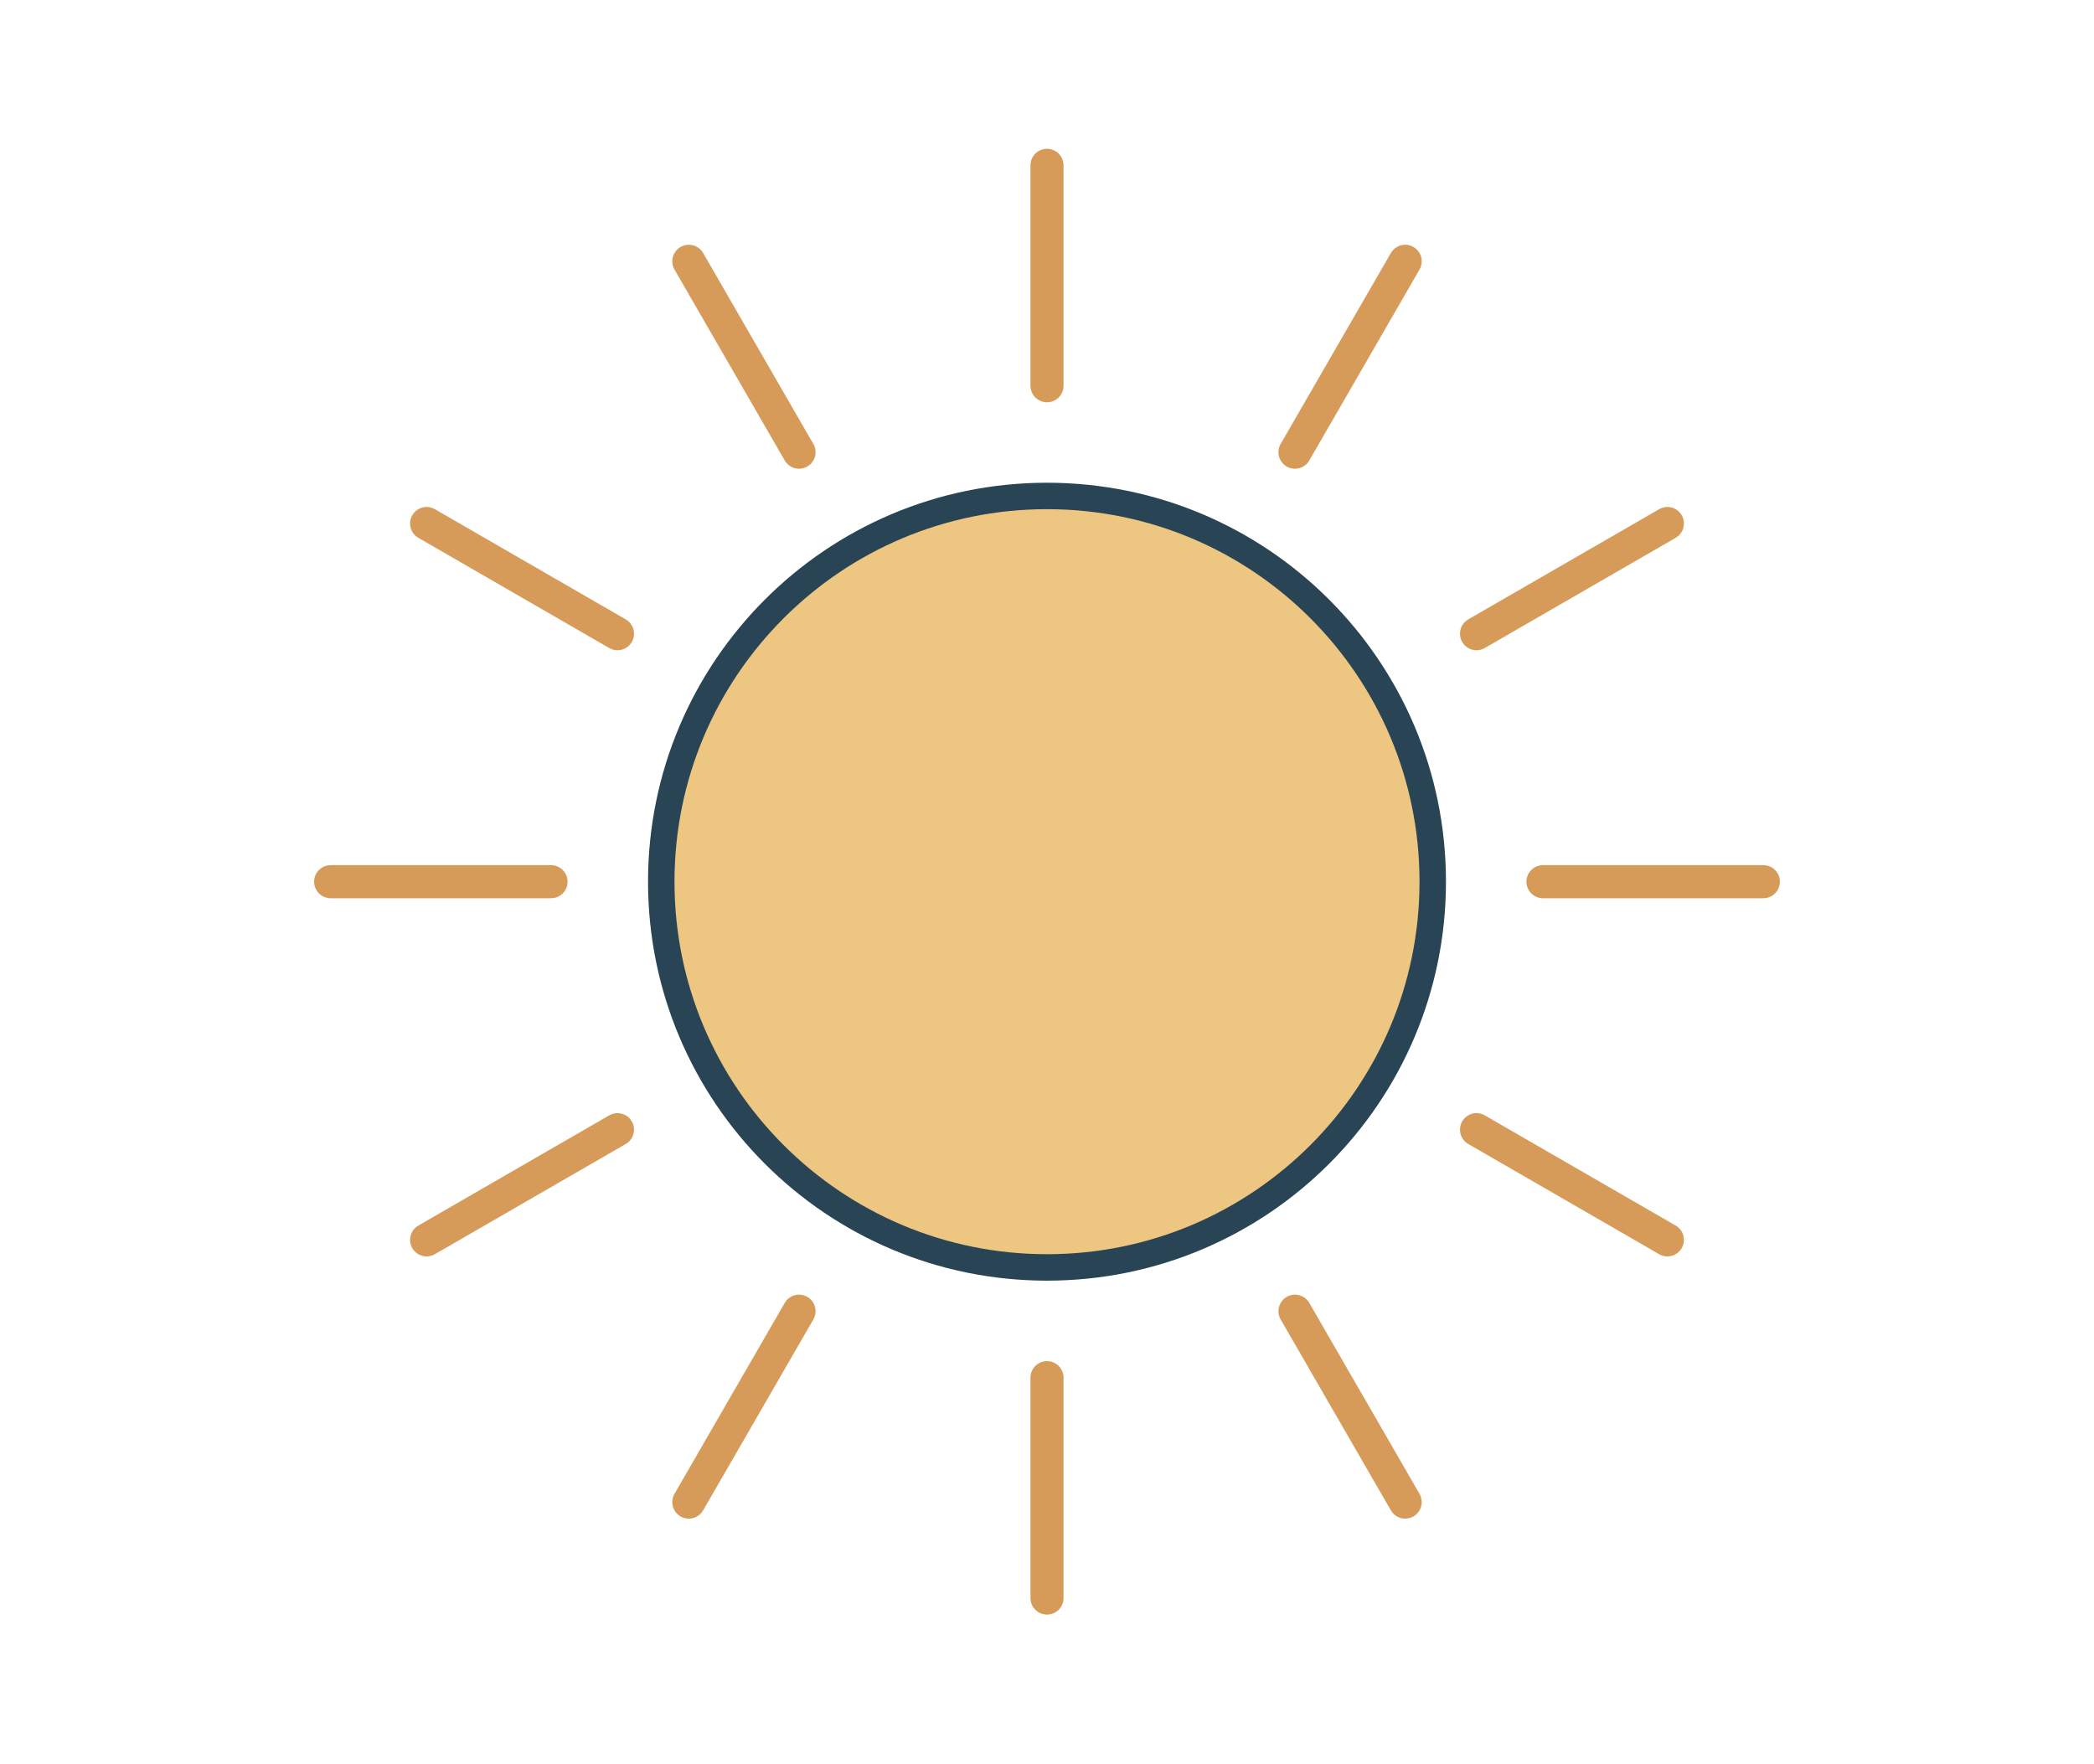
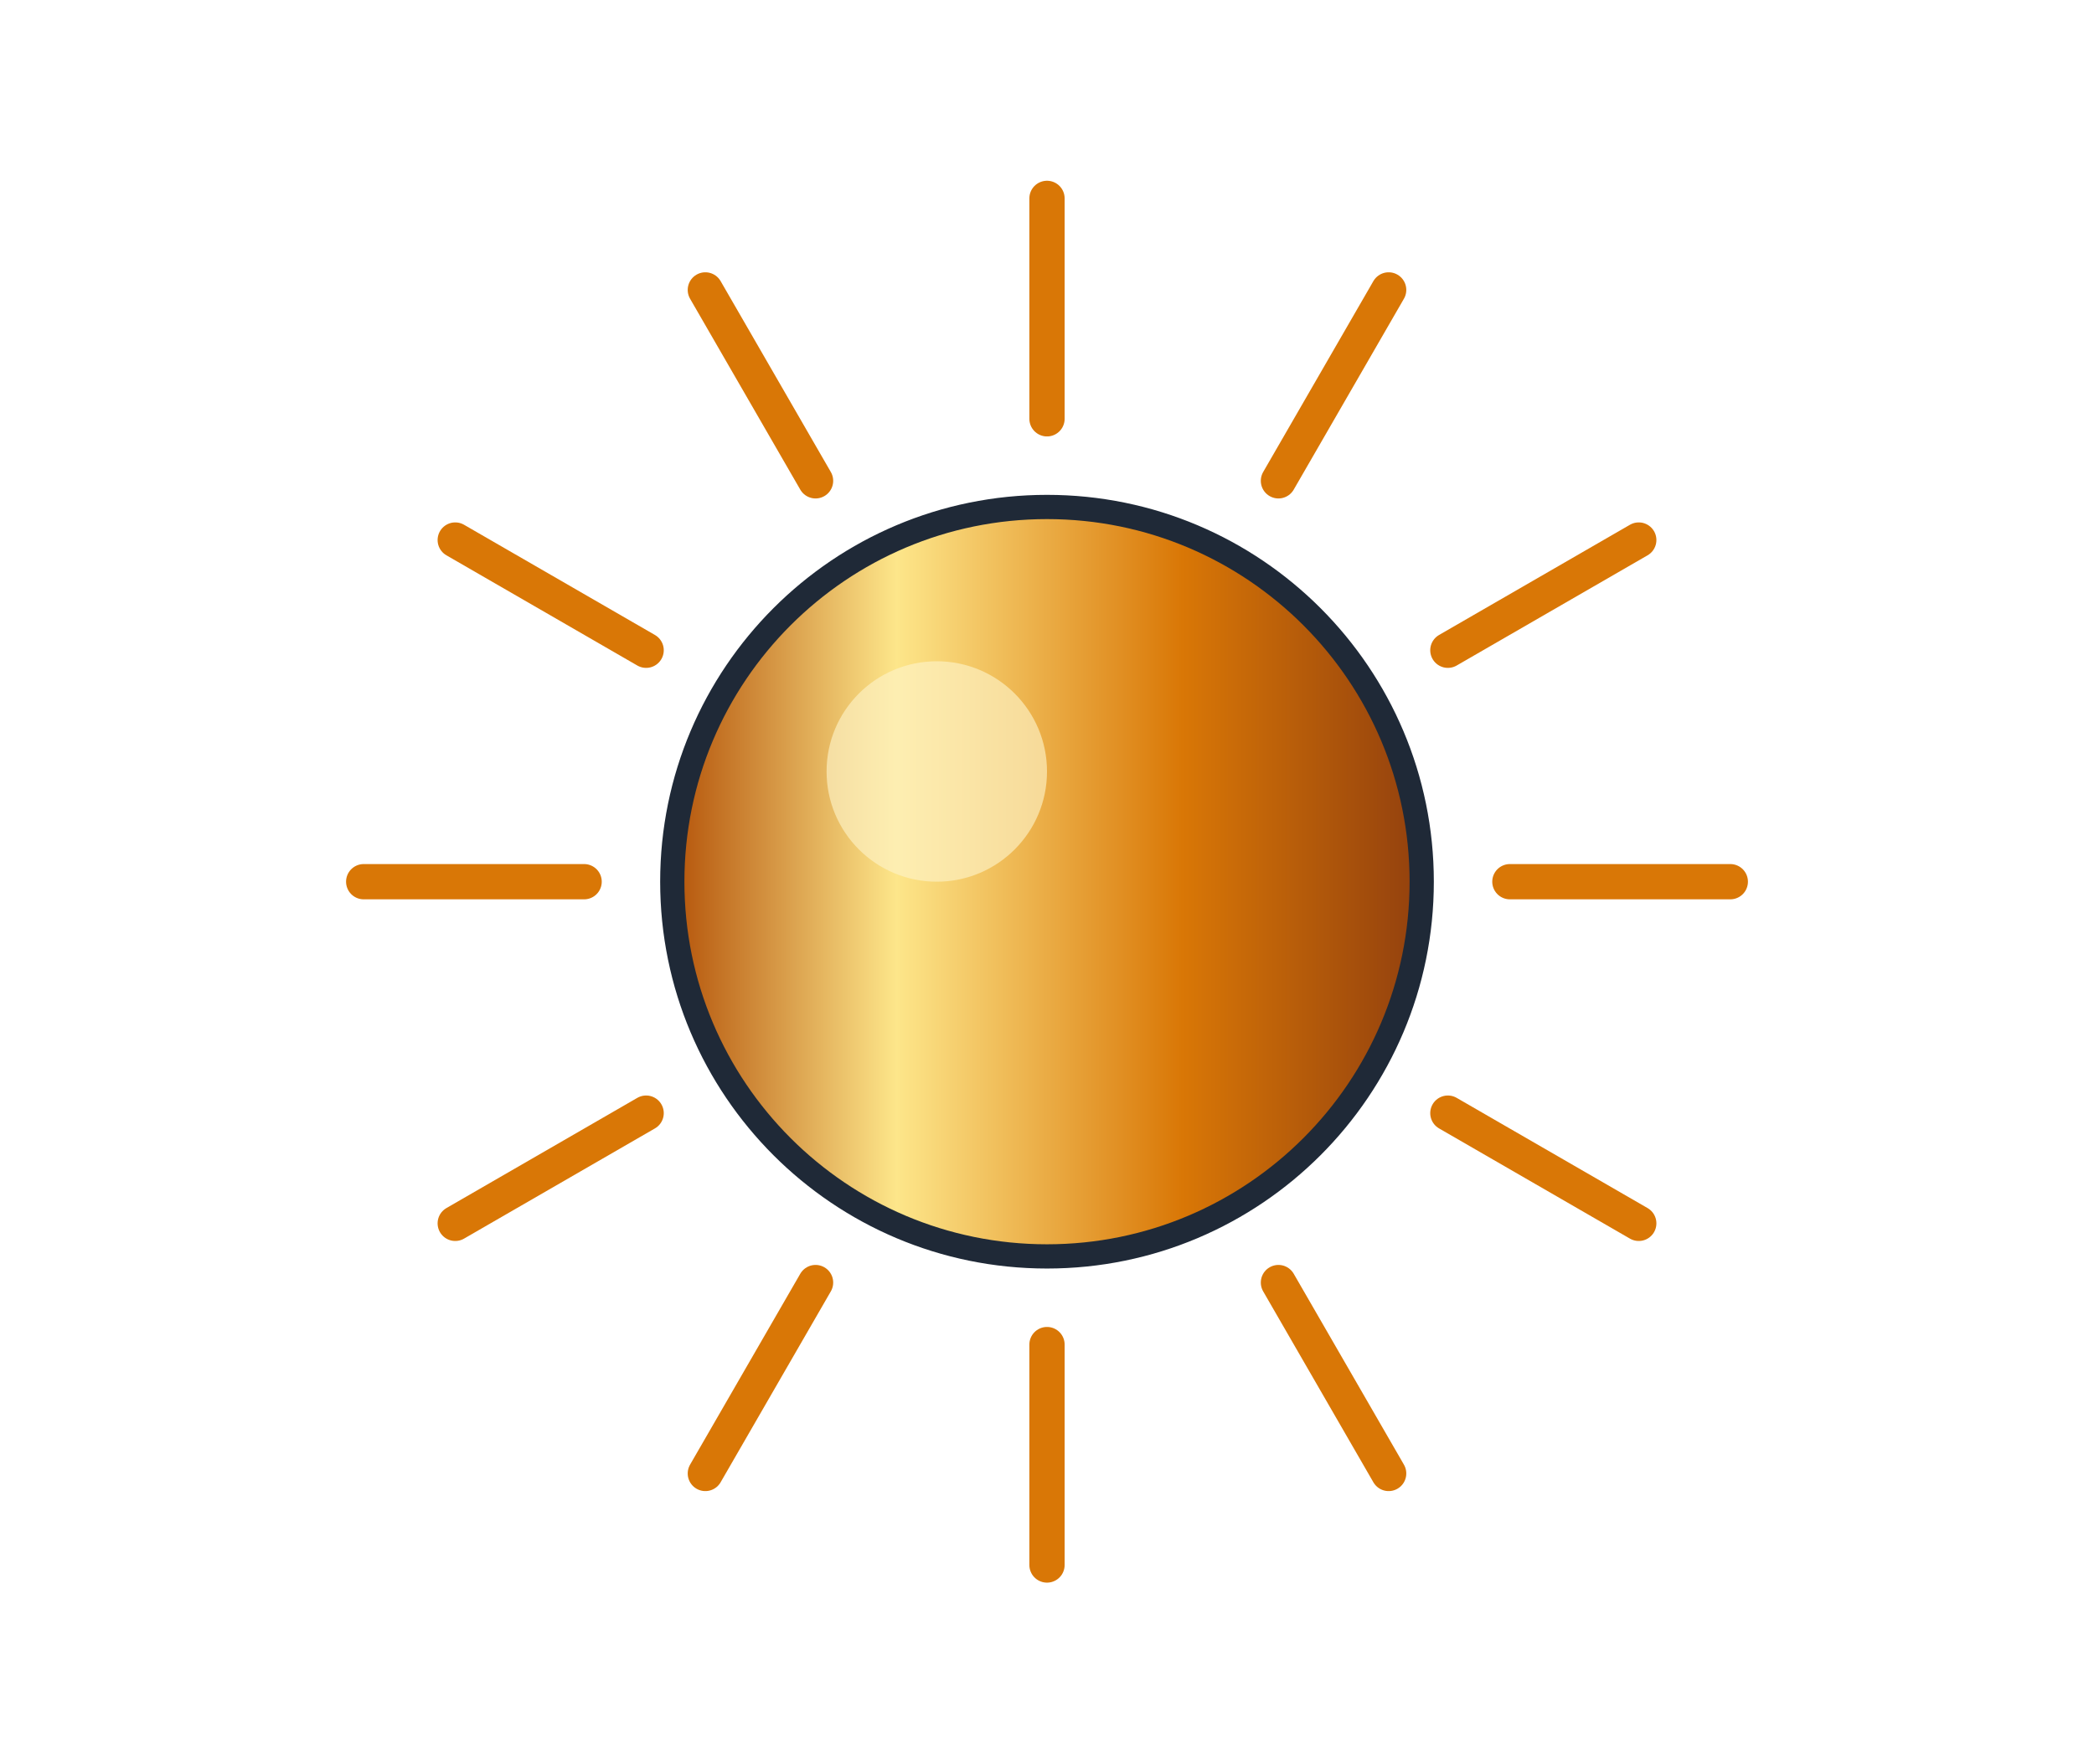
<svg xmlns="http://www.w3.org/2000/svg" width="190" height="160" viewBox="0 0 190 160">
-   <g stroke="#294454" stroke-width="2.4" stroke-linejoin="round" stroke-linecap="round">
-     <ellipse cx="95" cy="80" rx="35" ry="35" fill="#edc781" />
-     <line x1="140" y1="80" x2="160" y2="80" stroke="#d79b59" stroke-width="3" />
-     <line x1="133.971" y1="102.5" x2="151.292" y2="112.5" stroke="#d79b59" stroke-width="3" />
-     <line x1="117.5" y1="118.971" x2="127.5" y2="136.292" stroke="#d79b59" stroke-width="3" />
-     <line x1="95" y1="125" x2="95" y2="145" stroke="#d79b59" stroke-width="3" />
-     <line x1="72.5" y1="118.971" x2="62.5" y2="136.292" stroke="#d79b59" stroke-width="3" />
-     <line x1="56.029" y1="102.5" x2="38.708" y2="112.5" stroke="#d79b59" stroke-width="3" />
-     <line x1="50" y1="80" x2="30" y2="80" stroke="#d79b59" stroke-width="3" />
-     <line x1="56.029" y1="57.5" x2="38.708" y2="47.5" stroke="#d79b59" stroke-width="3" />
-     <line x1="72.5" y1="41.029" x2="62.5" y2="23.708" stroke="#d79b59" stroke-width="3" />
-     <line x1="95" y1="35" x2="95" y2="15" stroke="#d79b59" stroke-width="3" />
-     <line x1="117.5" y1="41.029" x2="127.5" y2="23.708" stroke="#d79b59" stroke-width="3" />
-     <line x1="133.971" y1="57.5" x2="151.292" y2="47.5" stroke="#d79b59" stroke-width="3" />
+   <defs>
+     <linearGradient id="sun-glass" x1="0" y1="0" x2="1" y2="0">
+       <stop offset="0%" stop-color="#E2F1F7" stop-opacity="0.74" />
+       <stop offset="22%" stop-color="#FFFFFF" stop-opacity="0.88" />
+       <stop offset="55%" stop-color="#F7FBFD" stop-opacity="0.56" />
+       <stop offset="88%" stop-color="#CFE4EE" stop-opacity="0.70" />
+       <stop offset="100%" stop-color="#DCECF4" stop-opacity="0.80" />
+     </linearGradient>
+     <linearGradient id="sun-glass-v" x1="0" y1="0" x2="0" y2="1">
+       <stop offset="0%" stop-color="#F7FBFD" stop-opacity="0.82" />
+       <stop offset="55%" stop-color="#E2F1F7" stop-opacity="0.64" />
+       <stop offset="100%" stop-color="#CFE4EE" stop-opacity="0.78" />
+     </linearGradient>
+     <linearGradient id="sun-coolant" x1="0" y1="0" x2="1" y2="0">
+       <stop offset="0%" stop-color="#CCFBF1" stop-opacity="0.40" />
+       <stop offset="50%" stop-color="#E0F2FE" stop-opacity="0.28" />
+       <stop offset="100%" stop-color="#BAE6FD" stop-opacity="0.46" />
+     </linearGradient>
+     <linearGradient id="sun-frost" x1="0" y1="0" x2="1" y2="0">
+       <stop offset="0%" stop-color="#CBD5E1" stop-opacity="0.74" />
+       <stop offset="32%" stop-color="#F1F5F9" stop-opacity="0.84" />
+       <stop offset="72%" stop-color="#CBD5E1" stop-opacity="0.74" />
+       <stop offset="100%" stop-color="#94A3B8" stop-opacity="0.80" />
+     </linearGradient>
+     <linearGradient id="sun-metal" x1="0" y1="0" x2="1" y2="0">
+       <stop offset="0%" stop-color="#94A3B8" />
+       <stop offset="28%" stop-color="#F8FAFC" />
+       <stop offset="68%" stop-color="#E2E8F0" />
+       <stop offset="100%" stop-color="#94A3B8" />
+     </linearGradient>
+     <linearGradient id="sun-metal-v" x1="0" y1="0" x2="0" y2="1">
+       <stop offset="0%" stop-color="#E2E8F0" />
+       <stop offset="45%" stop-color="#F8FAFC" />
+       <stop offset="100%" stop-color="#94A3B8" />
+     </linearGradient>
+     <linearGradient id="sun-chassis" x1="0" y1="0" x2="0" y2="1">
+       <stop offset="0%" stop-color="#FFFFFF" />
+       <stop offset="55%" stop-color="#F1F5F9" />
+       <stop offset="100%" stop-color="#E2E8F0" />
+     </linearGradient>
+     <linearGradient id="sun-porcelain" x1="0" y1="0" x2="1" y2="0">
+       <stop offset="0%" stop-color="#ECEBE4" />
+       <stop offset="28%" stop-color="#FFFFFF" />
+       <stop offset="68%" stop-color="#F4F3EE" />
+       <stop offset="100%" stop-color="#DFDDD4" />
+     </linearGradient>
+     <linearGradient id="sun-rubber" x1="0" y1="0" x2="1" y2="0">
+       <stop offset="0%" stop-color="#475569" />
+       <stop offset="28%" stop-color="#64748B" />
+       <stop offset="72%" stop-color="#334155" />
+       <stop offset="100%" stop-color="#1E293B" />
+     </linearGradient>
+     <linearGradient id="sun-cork" x1="0" y1="0" x2="1" y2="0">
+       <stop offset="0%" stop-color="#C98A4B" />
+       <stop offset="30%" stop-color="#E7B98A" />
+       <stop offset="72%" stop-color="#B9783A" />
+       <stop offset="100%" stop-color="#9A5E26" />
+     </linearGradient>
+     <linearGradient id="sun-accent" x1="0" y1="0" x2="0" y2="1">
+       <stop offset="0%" stop-color="#14B8A6" />
+       <stop offset="100%" stop-color="#0F766E" />
+     </linearGradient>
+     <linearGradient id="sun-amber" x1="0" y1="0" x2="1" y2="0">
+       <stop offset="0%" stop-color="#78350F" stop-opacity="0.90" />
+       <stop offset="24%" stop-color="#D97706" stop-opacity="0.80" />
+       <stop offset="58%" stop-color="#B45309" stop-opacity="0.86" />
+       <stop offset="100%" stop-color="#78350F" stop-opacity="0.92" />
+     </linearGradient>
+     <linearGradient id="sun-brass" x1="0" y1="0" x2="1" y2="0">
+       <stop offset="0%" stop-color="#B45309" />
+       <stop offset="30%" stop-color="#FDE68A" />
+       <stop offset="68%" stop-color="#D97706" />
+       <stop offset="100%" stop-color="#92400E" />
+     </linearGradient>
+     <linearGradient id="sun-copper" x1="0" y1="0" x2="1" y2="0">
+       <stop offset="0%" stop-color="#9A3412" />
+       <stop offset="35%" stop-color="#FDBA74" />
+       <stop offset="70%" stop-color="#EA580C" />
+       <stop offset="100%" stop-color="#7C2D12" />
+     </linearGradient>
+     <linearGradient id="sun-screen" x1="0" y1="0" x2="0" y2="1">
+       <stop offset="0%" stop-color="#0F172A" />
+       <stop offset="100%" stop-color="#1E293B" />
+     </linearGradient>
+     <linearGradient id="sun-liquid" x1="0" y1="0" x2="0" y2="1">
+       <stop offset="0%" stop-color="#99F6E4" stop-opacity="0.56" />
+       <stop offset="100%" stop-color="#14B8A6" stop-opacity="0.40" />
+     </linearGradient>
+   </defs>
+   <g stroke-linecap="round" stroke-linejoin="round">
+     <line x1="137" y1="80" x2="157" y2="80" stroke="#D97706" stroke-width="3.2" />
+     <line x1="131.373" y1="101" x2="148.694" y2="111" stroke="#D97706" stroke-width="3.2" />
+     <line x1="116" y1="116.373" x2="126" y2="133.694" stroke="#D97706" stroke-width="3.2" />
+     <line x1="95" y1="122" x2="95" y2="142" stroke="#D97706" stroke-width="3.2" />
+     <line x1="74" y1="116.373" x2="64" y2="133.694" stroke="#D97706" stroke-width="3.2" />
+     <line x1="58.627" y1="101" x2="41.306" y2="111" stroke="#D97706" stroke-width="3.2" />
+     <line x1="53" y1="80" x2="33" y2="80" stroke="#D97706" stroke-width="3.2" />
+     <line x1="58.627" y1="59" x2="41.306" y2="49" stroke="#D97706" stroke-width="3.2" />
+     <line x1="74" y1="43.627" x2="64" y2="26.306" stroke="#D97706" stroke-width="3.2" />
+     <line x1="95" y1="38" x2="95" y2="18" stroke="#D97706" stroke-width="3.2" />
+     <line x1="116" y1="43.627" x2="126" y2="26.306" stroke="#D97706" stroke-width="3.2" />
+     <line x1="131.373" y1="59" x2="148.694" y2="49" stroke="#D97706" stroke-width="3.2" />
+     <circle cx="95" cy="80" r="34" fill="url(#sun-brass)" stroke="#1F2937" stroke-width="2.2" />
+     <circle cx="85" cy="70" r="10" fill="#FEF3C7" fill-opacity="0.65" stroke="none" />
  </g>
</svg>
